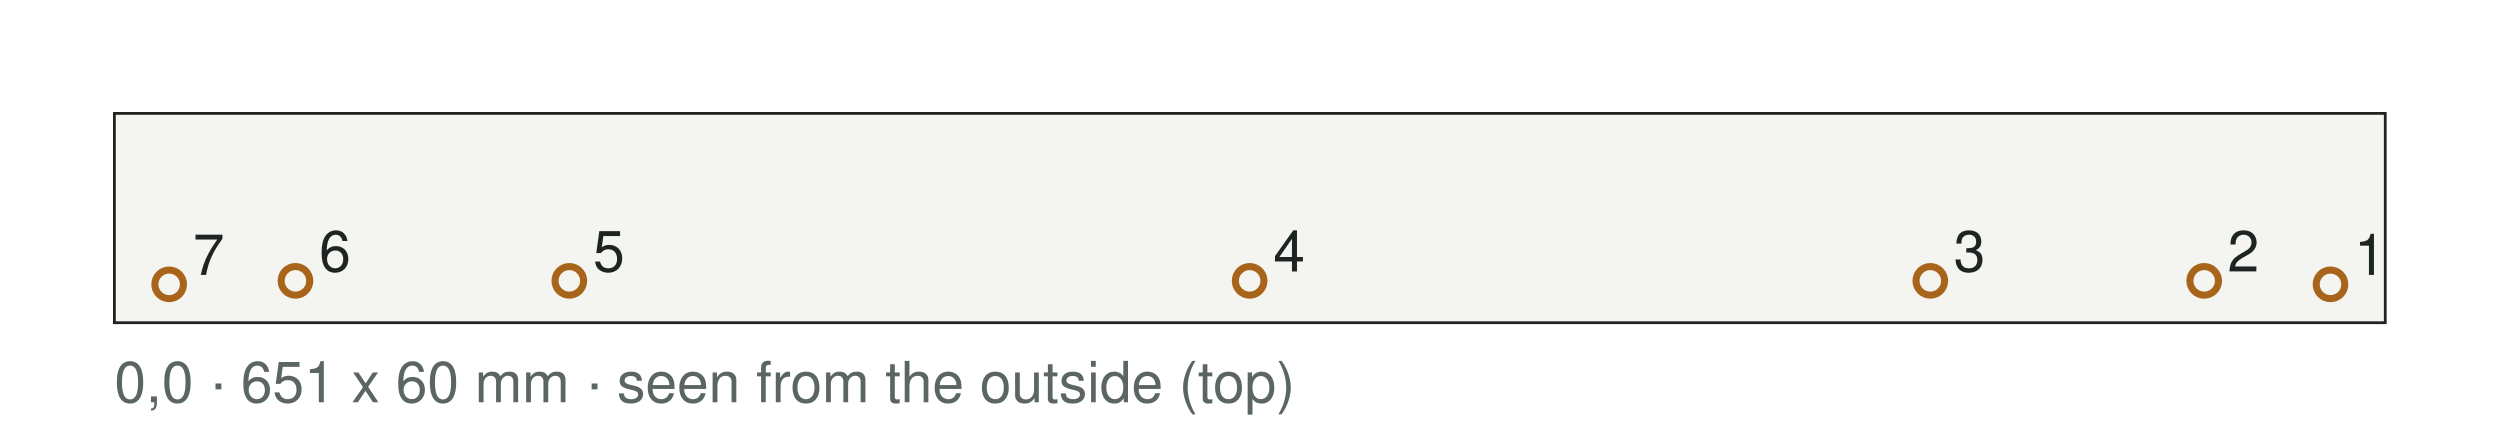
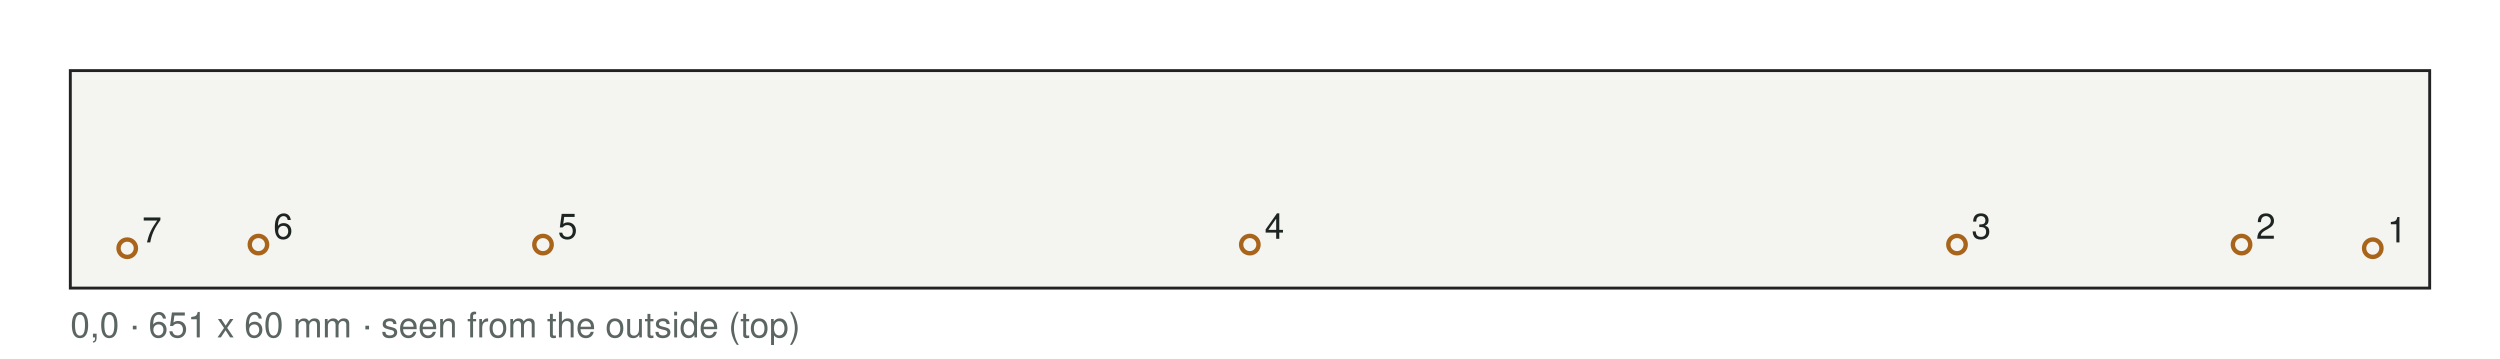
- <svg xmlns="http://www.w3.org/2000/svg" viewBox="-32.5 -32.5 716.0 125.1" width="716mm" height="125mm" font-family="Helvetica, Arial, sans-serif">
+ <svg xmlns="http://www.w3.org/2000/svg" viewBox="-19.4 -19.4 689.7 98.8" width="690mm" height="99mm" font-family="Helvetica, Arial, sans-serif">
  <polygon points="650.9,60.0 0.0,60.0 0.0,0.0 650.9,0.0" fill="#f4f4f1" stroke="#222" stroke-width="0.8" />
-   <circle cx="635.2" cy="49.0" r="4.1" fill="none" stroke="#a8641a" stroke-width="2.03" />
-   <text x="642.0" y="46.3" font-size="16.3" fill="#1d2422">1</text>
-   <circle cx="599.0" cy="48.0" r="4.1" fill="none" stroke="#a8641a" stroke-width="2.03" />
-   <text x="605.7" y="45.3" font-size="16.3" fill="#1d2422">2</text>
-   <circle cx="520.5" cy="48.0" r="4.1" fill="none" stroke="#a8641a" stroke-width="2.03" />
-   <text x="527.2" y="45.3" font-size="16.3" fill="#1d2422">3</text>
-   <circle cx="325.4" cy="48.0" r="4.1" fill="none" stroke="#a8641a" stroke-width="2.03" />
-   <text x="332.2" y="45.3" font-size="16.3" fill="#1d2422">4</text>
-   <circle cx="130.4" cy="48.0" r="4.1" fill="none" stroke="#a8641a" stroke-width="2.03" />
-   <text x="137.2" y="45.3" font-size="16.3" fill="#1d2422">5</text>
-   <circle cx="51.9" cy="48.0" r="4.1" fill="none" stroke="#a8641a" stroke-width="2.03" />
-   <text x="58.7" y="45.3" font-size="16.3" fill="#1d2422">6</text>
-   <circle cx="15.7" cy="49.0" r="4.1" fill="none" stroke="#a8641a" stroke-width="2.03" />
-   <text x="22.5" y="46.3" font-size="16.3" fill="#1d2422">7</text>
-   <text x="0" y="82.8" font-size="16.3" fill="#5b6662">0,0 · 651 x 60 mm · seen from the outside (top)</text>
+   <circle cx="635.2" cy="49.0" r="2.4" fill="none" stroke="#a8641a" stroke-width="1.21" />
+   <text x="639.2" y="47.4" font-size="9.7" fill="#1d2422">1</text>
+   <circle cx="599.0" cy="48.0" r="2.4" fill="none" stroke="#a8641a" stroke-width="1.21" />
+   <text x="603.0" y="46.4" font-size="9.7" fill="#1d2422">2</text>
+   <circle cx="520.5" cy="48.0" r="2.4" fill="none" stroke="#a8641a" stroke-width="1.21" />
+   <text x="524.5" y="46.4" font-size="9.7" fill="#1d2422">3</text>
+   <circle cx="325.4" cy="48.0" r="2.4" fill="none" stroke="#a8641a" stroke-width="1.21" />
+   <text x="329.5" y="46.4" font-size="9.7" fill="#1d2422">4</text>
+   <circle cx="130.4" cy="48.0" r="2.4" fill="none" stroke="#a8641a" stroke-width="1.21" />
+   <text x="134.5" y="46.4" font-size="9.7" fill="#1d2422">5</text>
+   <circle cx="51.9" cy="48.0" r="2.4" fill="none" stroke="#a8641a" stroke-width="1.21" />
+   <text x="56.0" y="46.4" font-size="9.7" fill="#1d2422">6</text>
+   <circle cx="15.7" cy="49.0" r="2.4" fill="none" stroke="#a8641a" stroke-width="1.21" />
+   <text x="19.8" y="47.4" font-size="9.7" fill="#1d2422">7</text>
+   <text x="0" y="73.6" font-size="9.7" fill="#5b6662">0,0 · 651 x 60 mm · seen from the outside (top)</text>
</svg>
